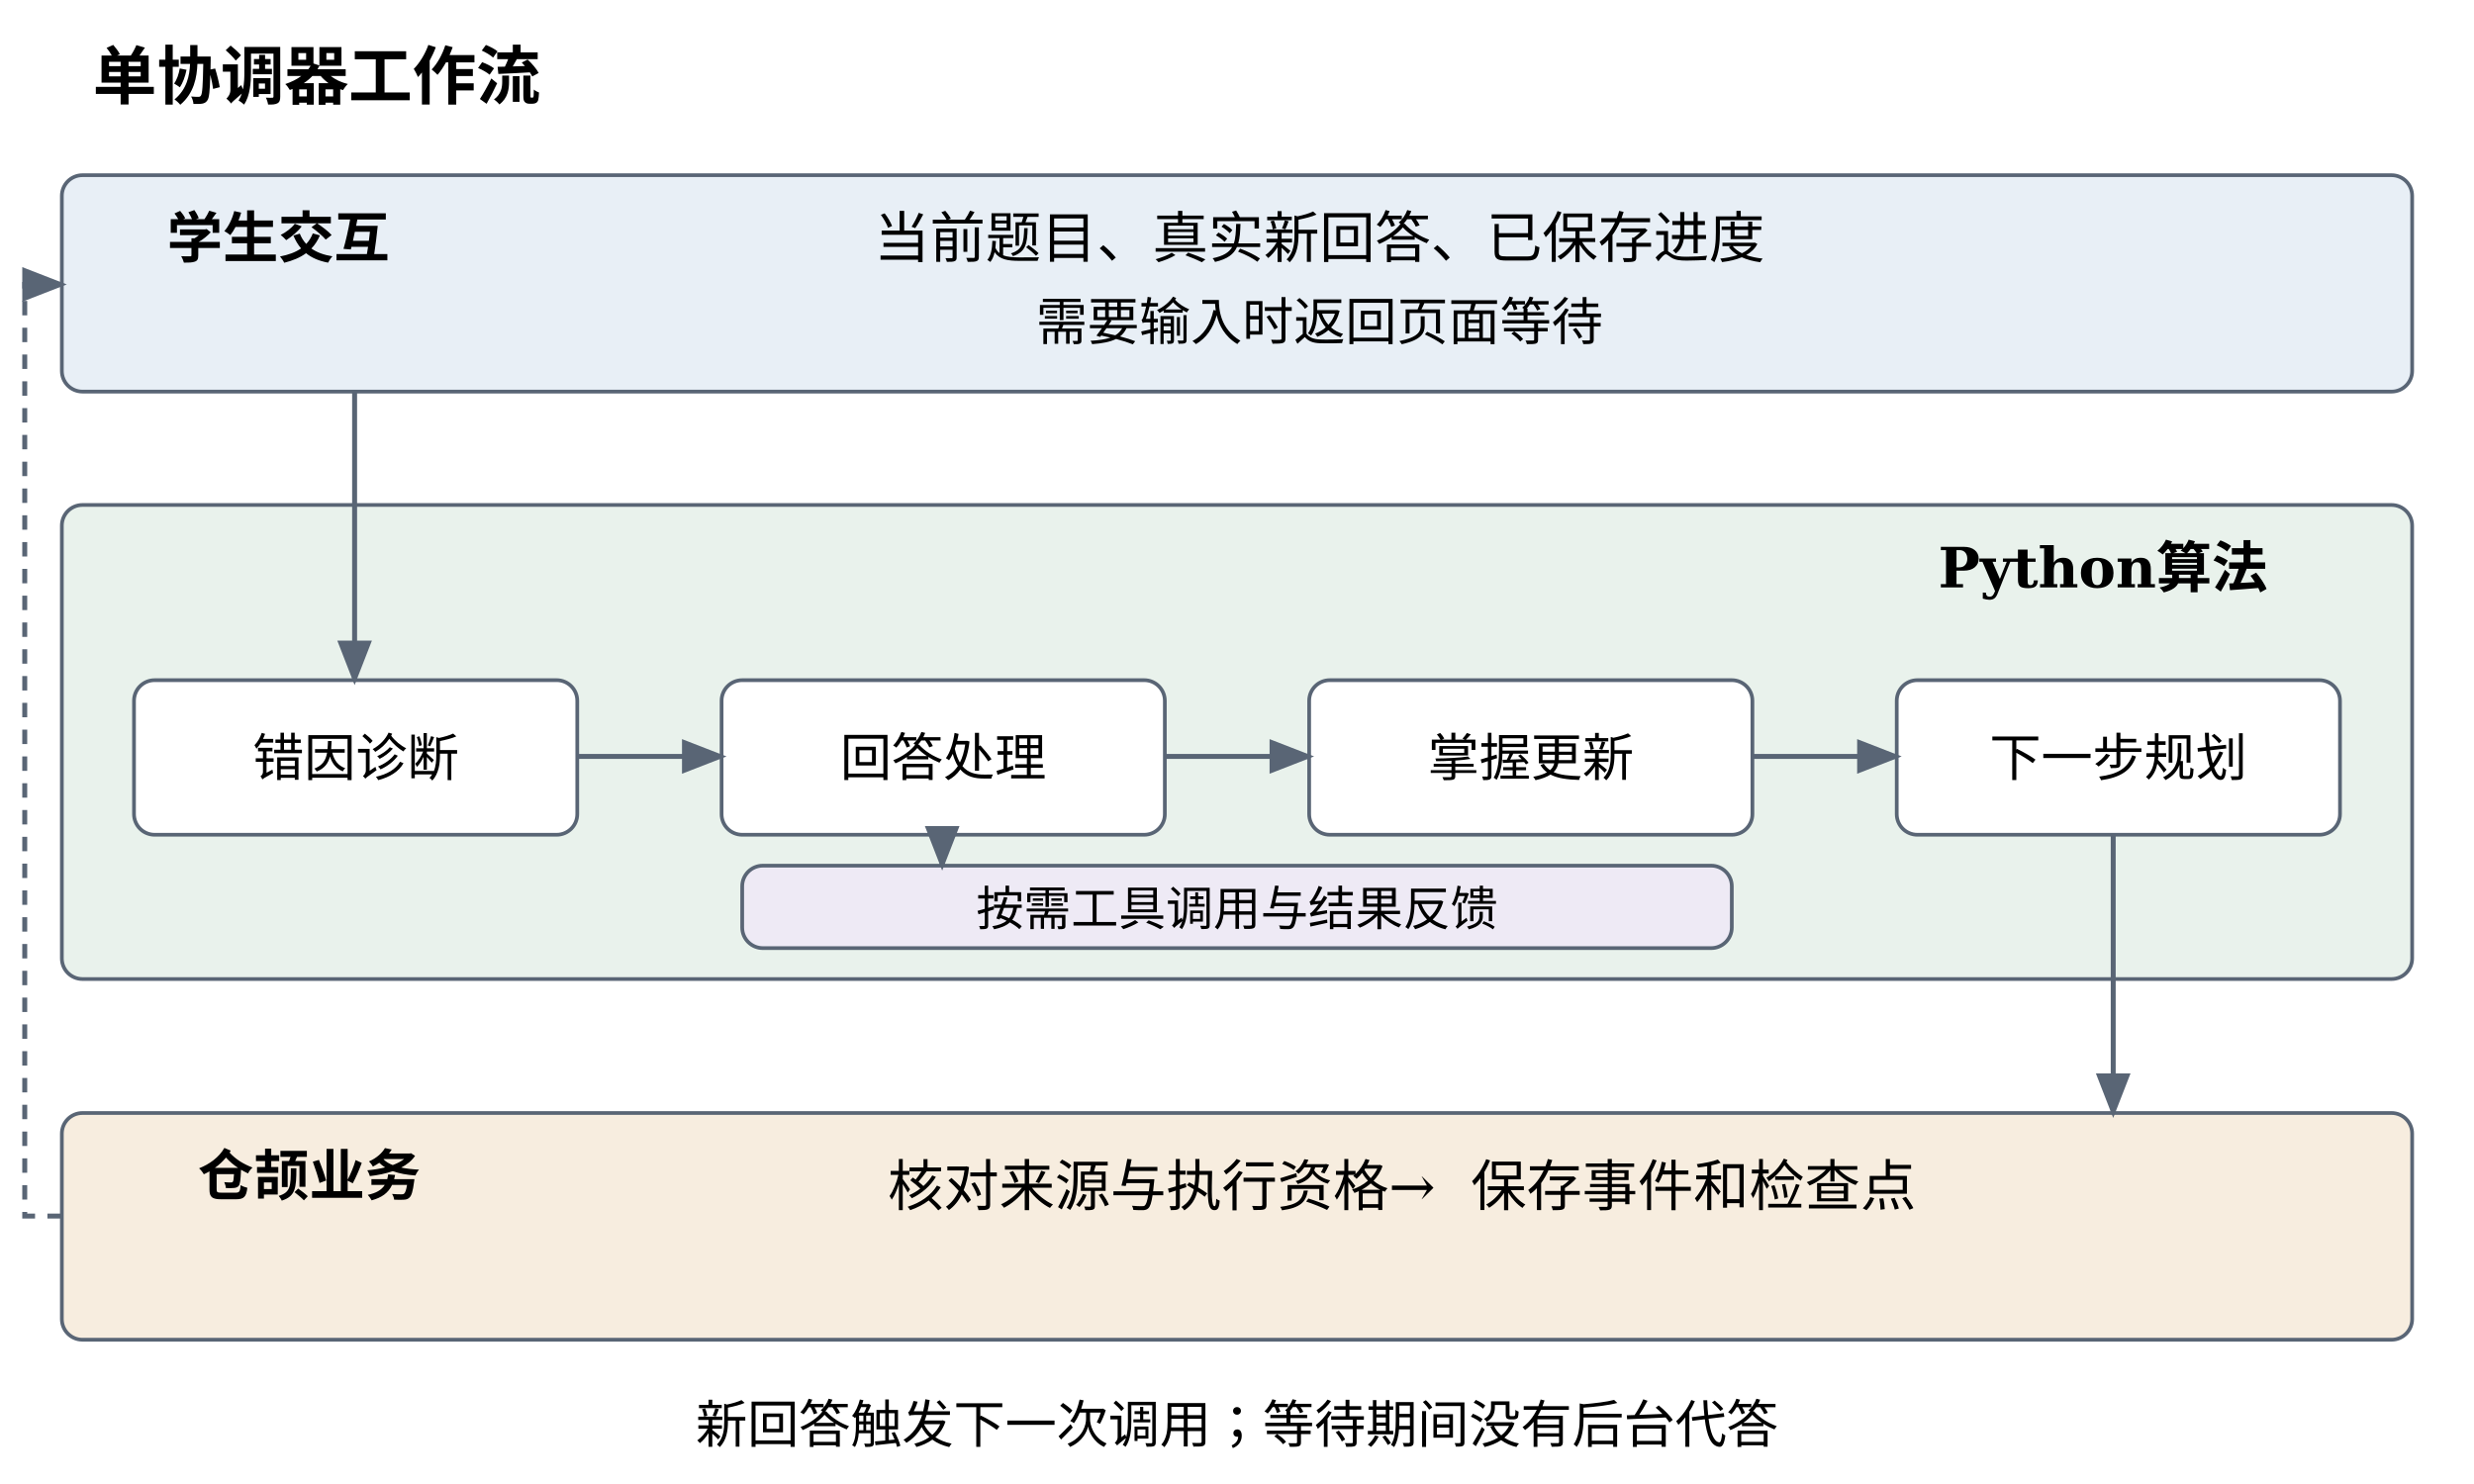
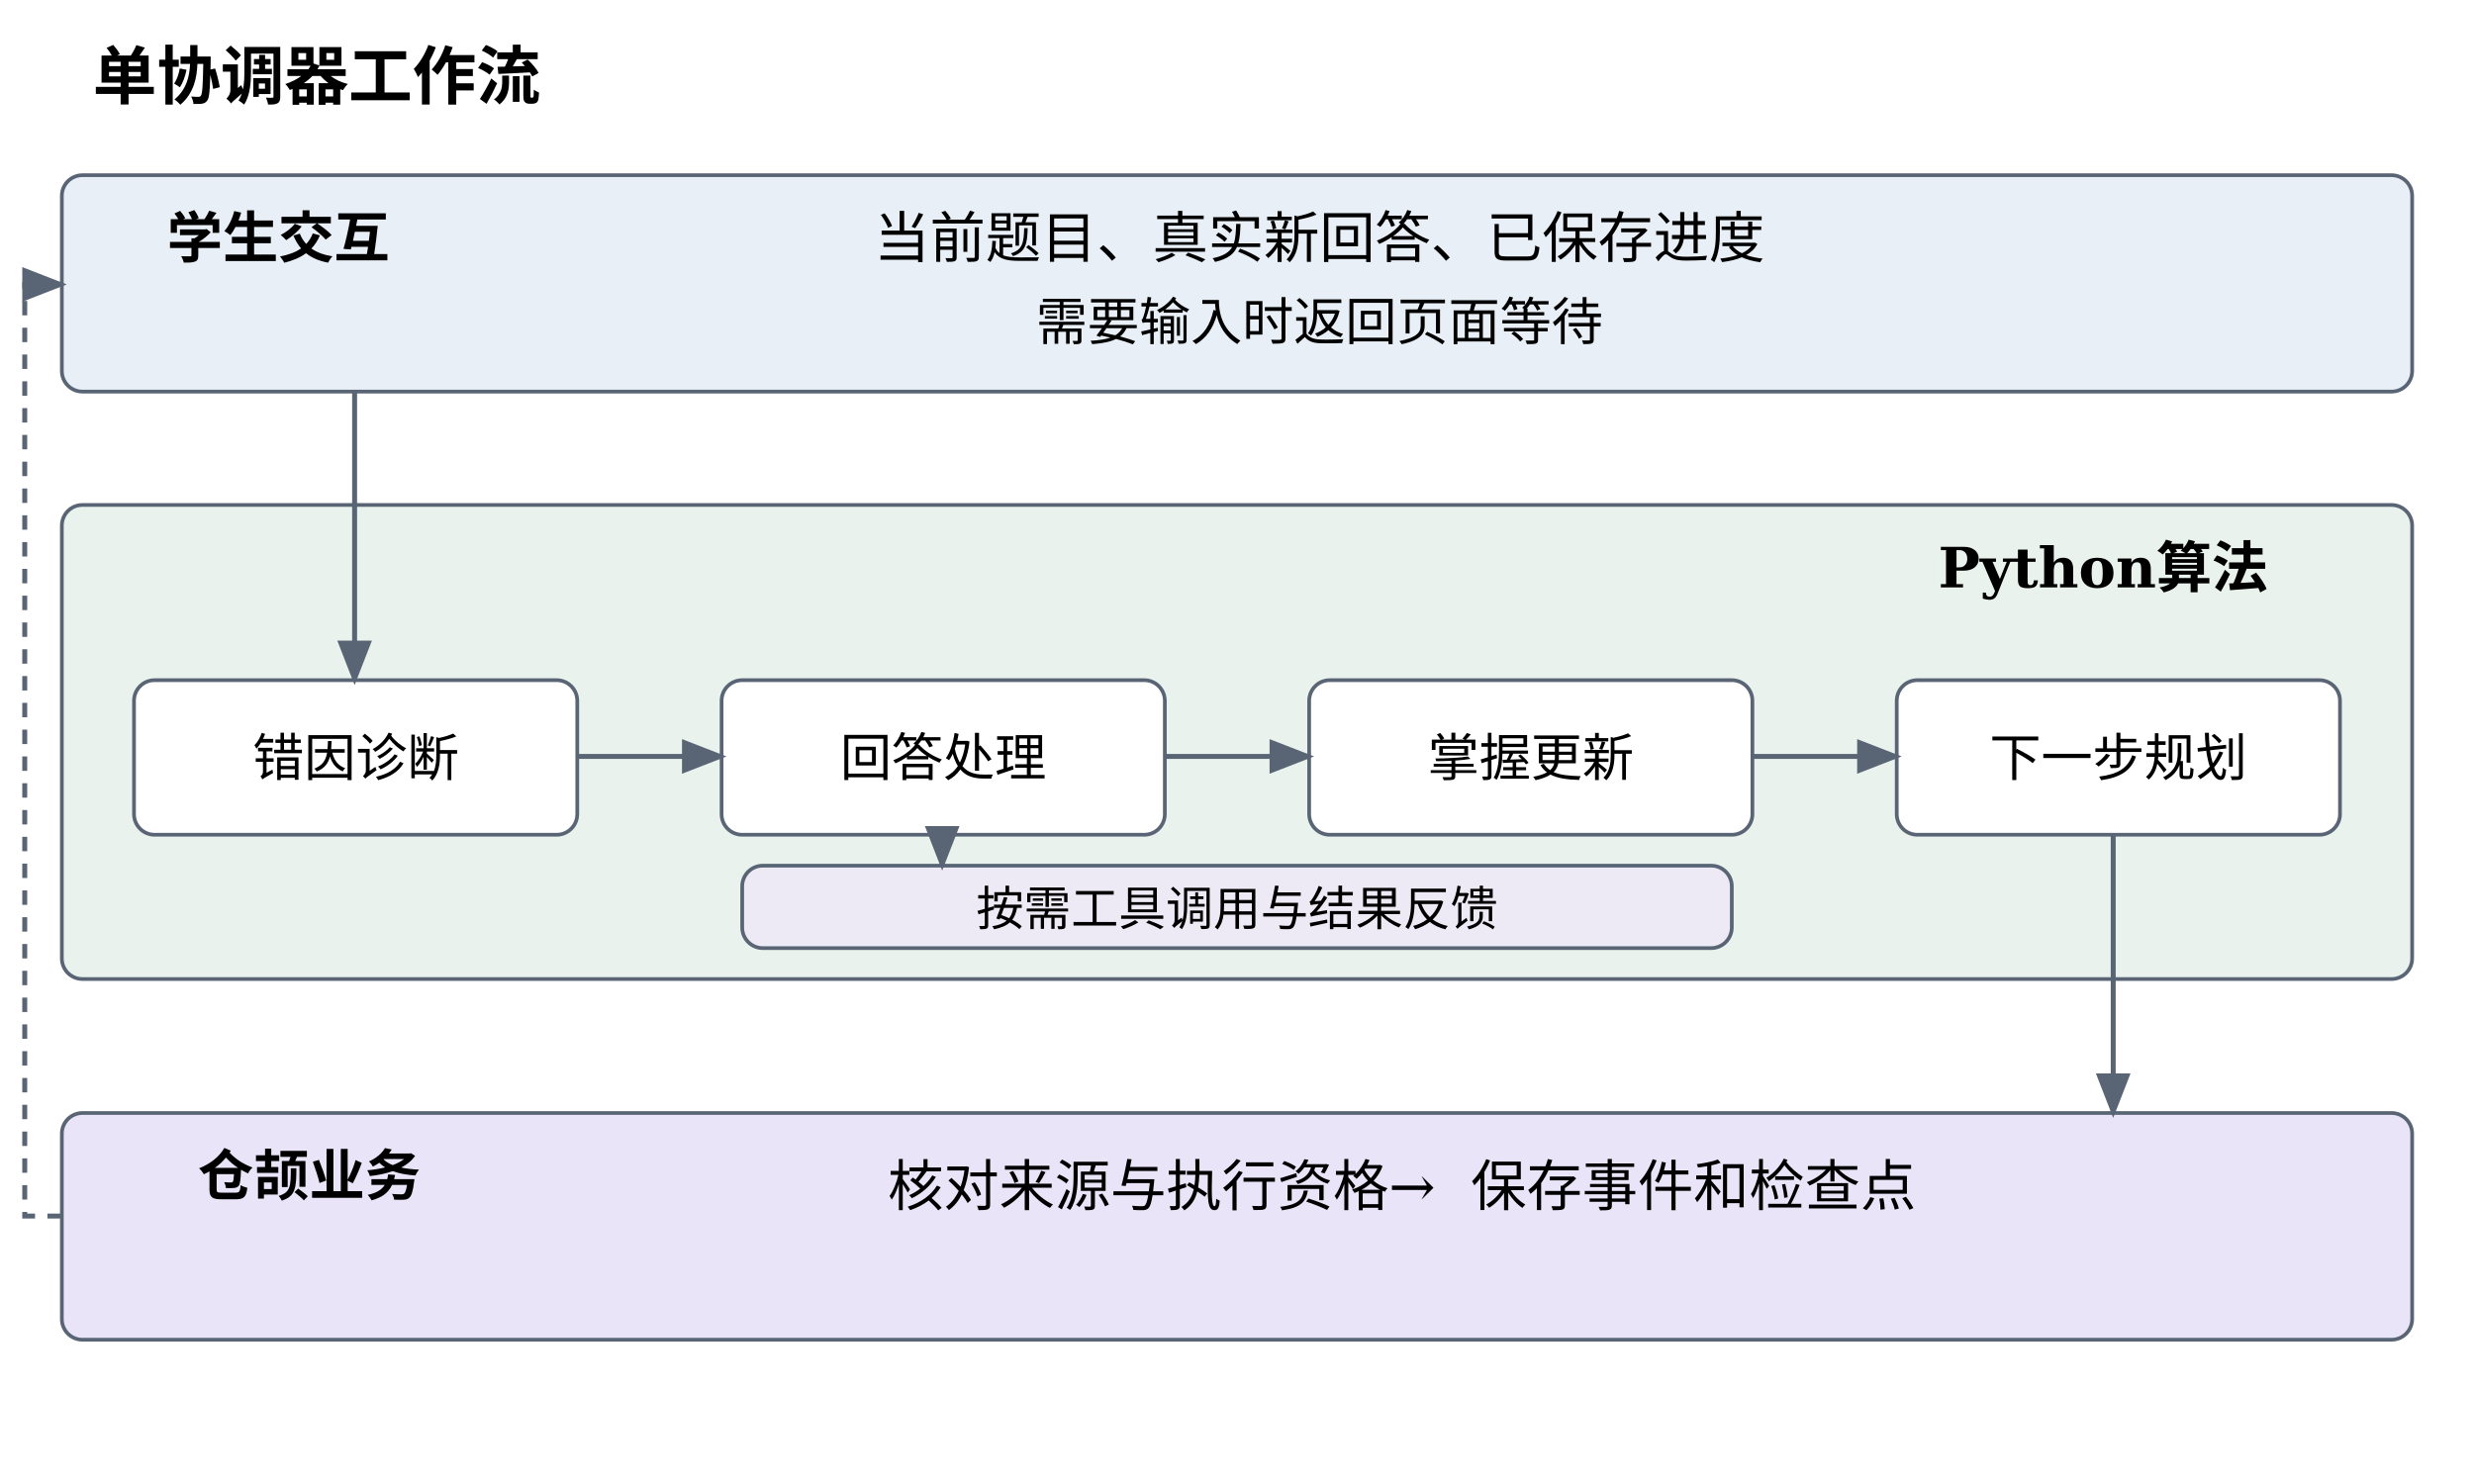
<svg xmlns="http://www.w3.org/2000/svg" width="1200" height="720" viewBox="0 0 1200 720">
  <defs>
    <marker id="arr" markerWidth="9" markerHeight="7" refX="8" refY="3.5" orient="auto">
      <path d="M0,0 L9,3.5 L0,7" fill="#596575" />
    </marker>
  </defs>
  <rect width="1200" height="720" fill="white" />
  <text x="45.00" y="48" fill="#000000" font-family="SimSun" font-size="31" font-weight="700" text-anchor="start">单协调器工作流</text>
  <rect x="30" y="85" width="1140" height="105" rx="10" fill="#E8EFF6" stroke="#596575" stroke-width="1.8" />
  <text x="81.00" y="125" fill="#000000" font-family="SimSun" font-size="27" font-weight="700" text-anchor="start">学生交互</text>
  <text x="424.00" y="125" fill="#000000" font-family="SimSun" font-size="27" font-weight="400" text-anchor="start">当前题目、真实新回答、已保存进度</text>
  <text x="502.50" y="165" fill="#000000" font-family="SimSun" font-size="25" font-weight="400" text-anchor="start">需要输入时返回页面等待</text>
  <rect x="30" y="245" width="1140" height="230" rx="10" fill="#E9F2EC" stroke="#596575" stroke-width="1.8" />
  <text x="940.13" y="285" fill="#000000" font-family="DejaVu Serif" font-size="27" font-weight="700" text-anchor="start">Python</text>
  <text x="1045.87" y="285" fill="#000000" font-family="SimSun" font-size="27" font-weight="700" text-anchor="start">算法</text>
  <rect x="65" y="330" width="215" height="75" rx="10" fill="white" stroke="#596575" stroke-width="1.8" />
  <text x="122.50" y="376.5" fill="#000000" font-family="SimSun" font-size="25" font-weight="400" text-anchor="start">错因诊断</text>
  <rect x="350" y="330" width="215" height="75" rx="10" fill="white" stroke="#596575" stroke-width="1.8" />
  <text x="407.50" y="376.5" fill="#000000" font-family="SimSun" font-size="25" font-weight="400" text-anchor="start">回答处理</text>
  <rect x="635" y="330" width="215" height="75" rx="10" fill="white" stroke="#596575" stroke-width="1.8" />
  <text x="692.50" y="376.5" fill="#000000" font-family="SimSun" font-size="25" font-weight="400" text-anchor="start">掌握更新</text>
  <rect x="920" y="330" width="215" height="75" rx="10" fill="white" stroke="#596575" stroke-width="1.8" />
  <text x="965.00" y="376.5" fill="#000000" font-family="SimSun" font-size="25" font-weight="400" text-anchor="start">下一步规划</text>
  <path d="M280,367 L350,367" fill="none" stroke="#596575" stroke-width="2.4" marker-end="url(#arr)" />
  <path d="M565,367 L635,367" fill="none" stroke="#596575" stroke-width="2.4" marker-end="url(#arr)" />
  <path d="M850,367 L920,367" fill="none" stroke="#596575" stroke-width="2.4" marker-end="url(#arr)" />
  <path d="M172,190 L172,330" fill="none" stroke="#596575" stroke-width="2.4" marker-end="url(#arr)" />
  <rect x="360" y="420" width="480" height="40" rx="10" fill="#EEEAF5" stroke="#596575" stroke-width="1.8" />
  <text x="473.50" y="449.0" fill="#000000" font-family="SimSun" font-size="23" font-weight="400" text-anchor="start">按需工具调用与结果反馈</text>
  <path d="M457,405 L457,420" fill="none" stroke="#596575" stroke-width="2.4" marker-end="url(#arr)" />
-   <rect x="30" y="540" width="1140" height="110" rx="10" fill="#F7EDDF" stroke="#596575" stroke-width="1.8" />
+   <rect x="30" y="540" width="1140" height="110" rx="10" fill="#E9E4F7" stroke="#596575" stroke-width="1.8" />
  <text x="96.00" y="580" fill="#000000" font-family="SimSun" font-size="27" font-weight="700" text-anchor="start">仓颉业务</text>
  <text x="430.61" y="585" fill="#000000" font-family="SimSun" font-size="27" font-weight="400" text-anchor="start">核对来源与执行资格</text>
  <text x="673.61" y="585" fill="#000000" font-family="DejaVu Serif" font-size="27" font-weight="400" text-anchor="start"> → </text>
  <text x="713.39" y="585" fill="#000000" font-family="SimSun" font-size="27" font-weight="400" text-anchor="start">保存事件和检查点</text>
  <path d="M1025,405 L1025,540" fill="none" stroke="#596575" stroke-width="2.4" marker-end="url(#arr)" />
  <path d="M30,590 L12,590 L12,138 L30,138" fill="none" stroke="#596575" stroke-width="2.4" marker-end="url(#arr)" stroke-dasharray="7 6" />
-   <text x="337.50" y="700" fill="#000000" font-family="SimSun" font-size="25" font-weight="400" text-anchor="start">新回答触发下一次调用；等待期间没有后台代答</text>
</svg>
